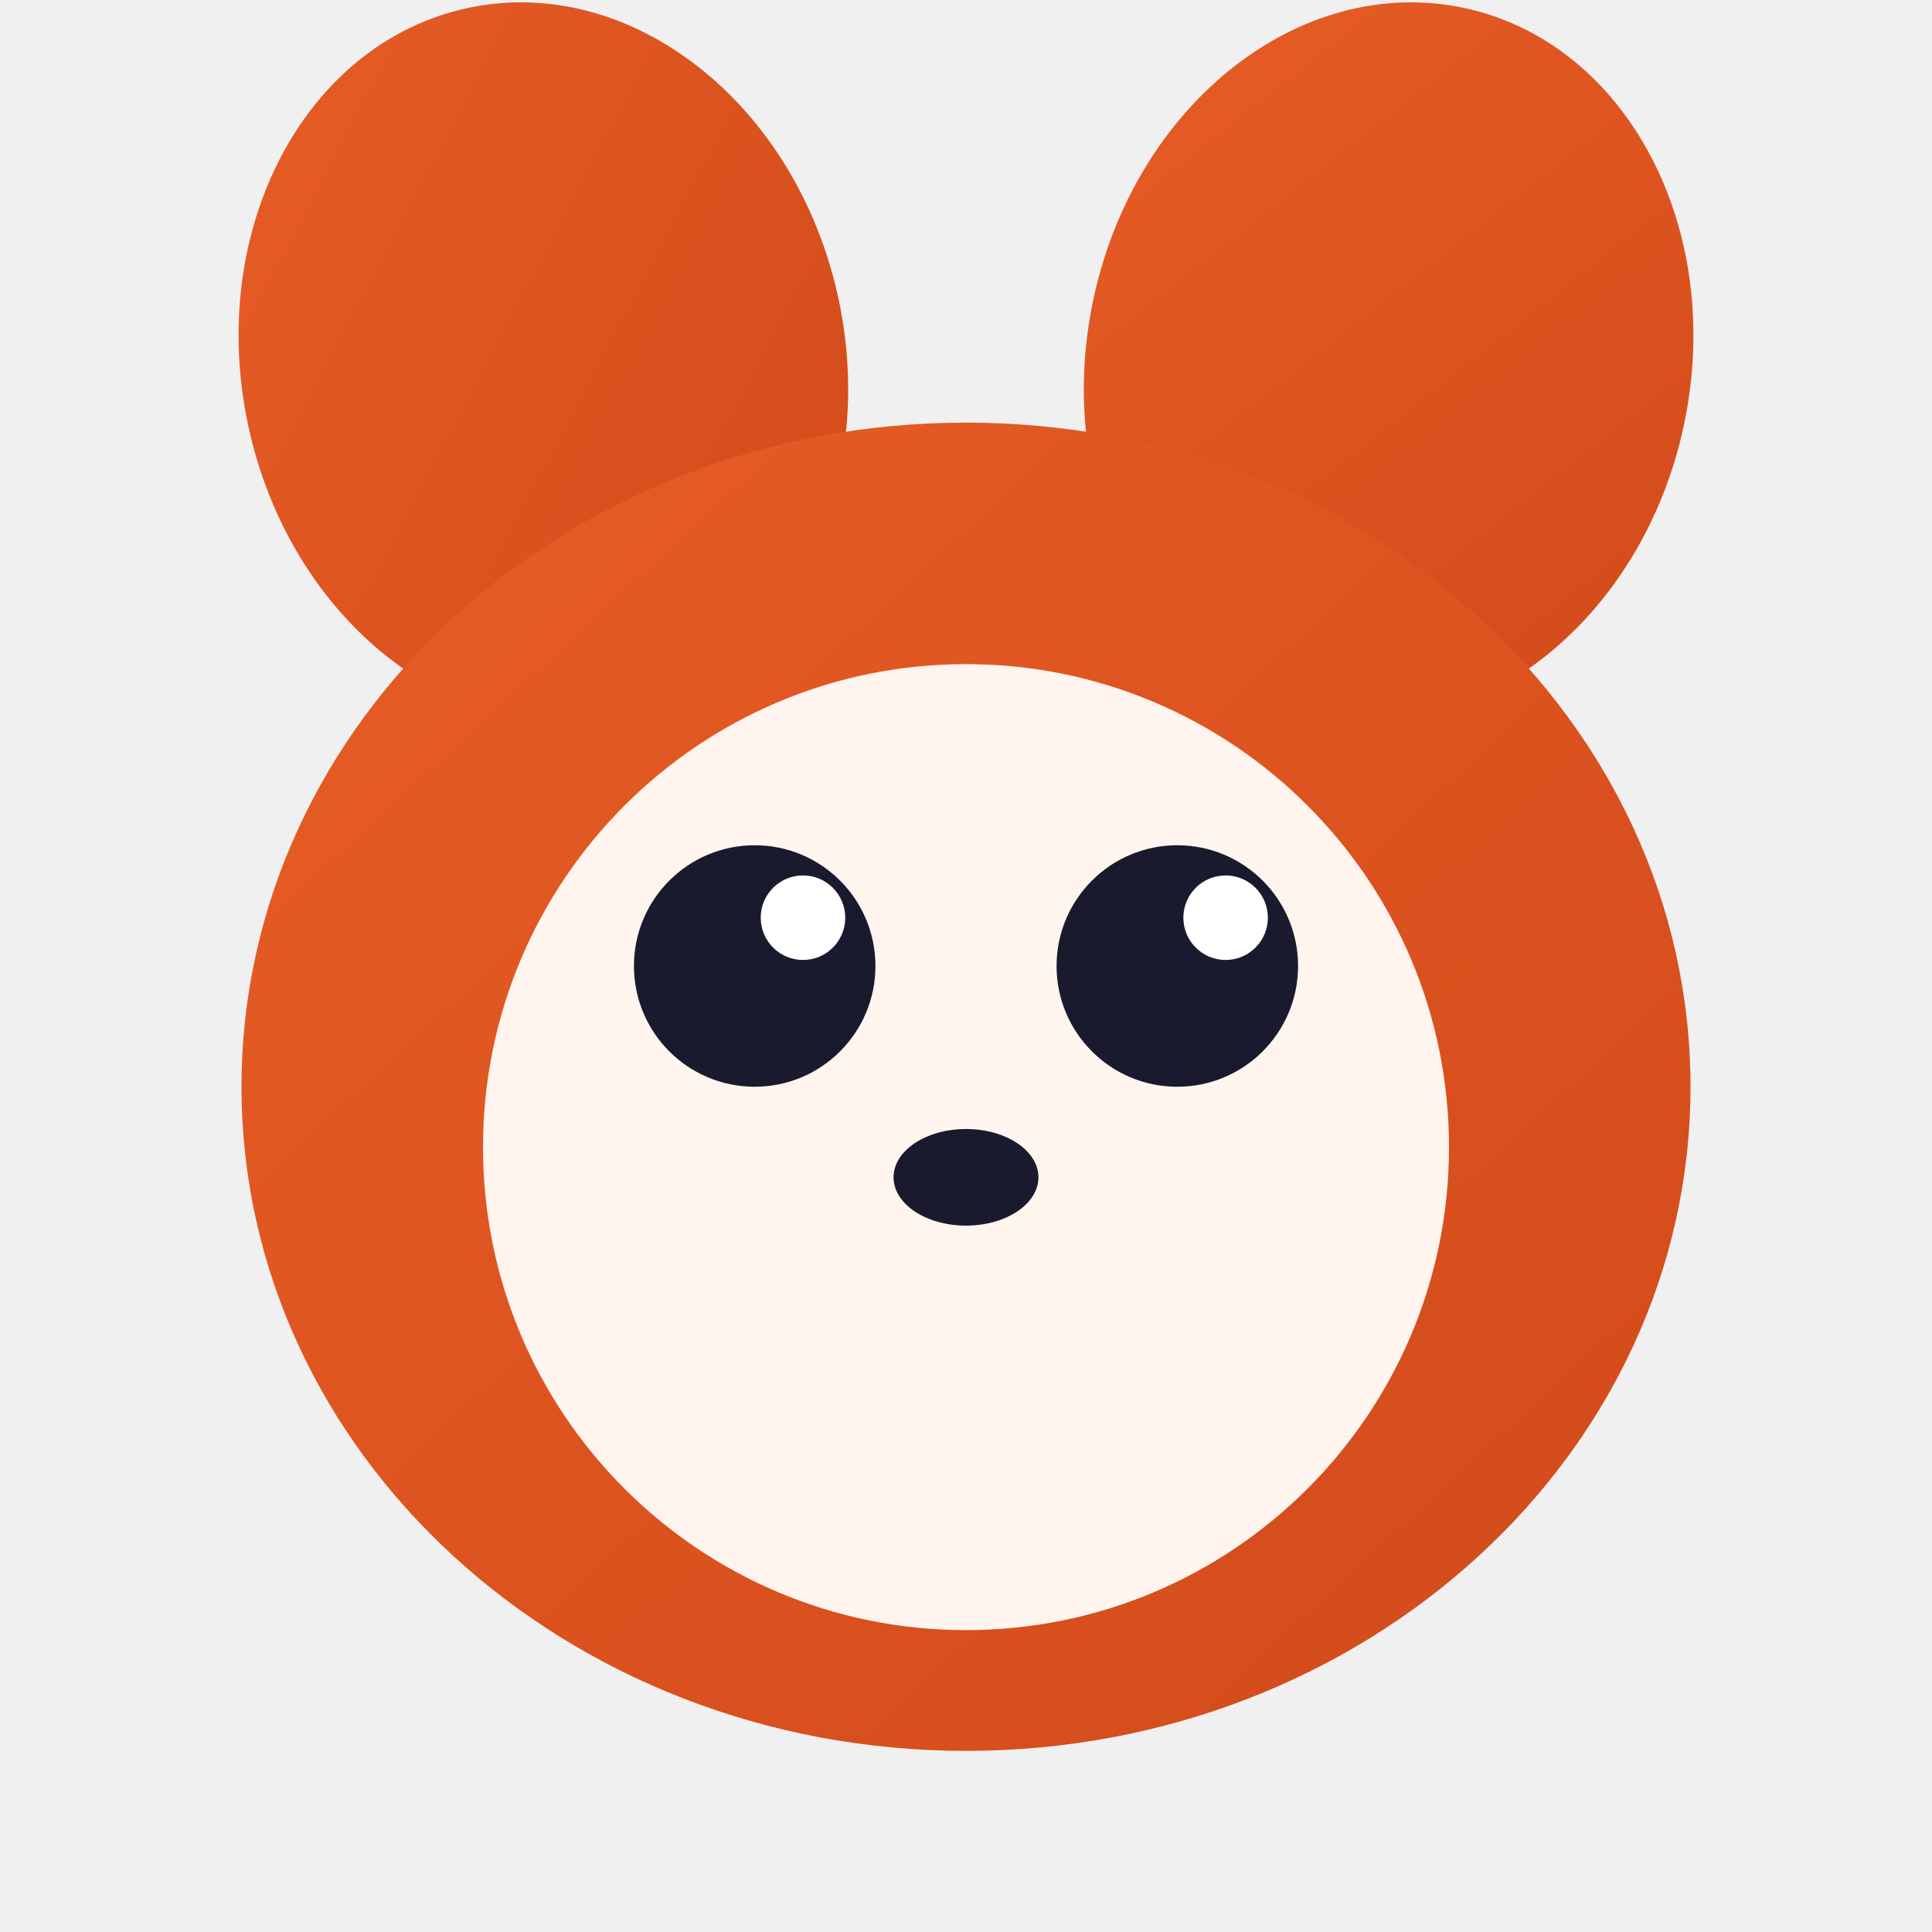
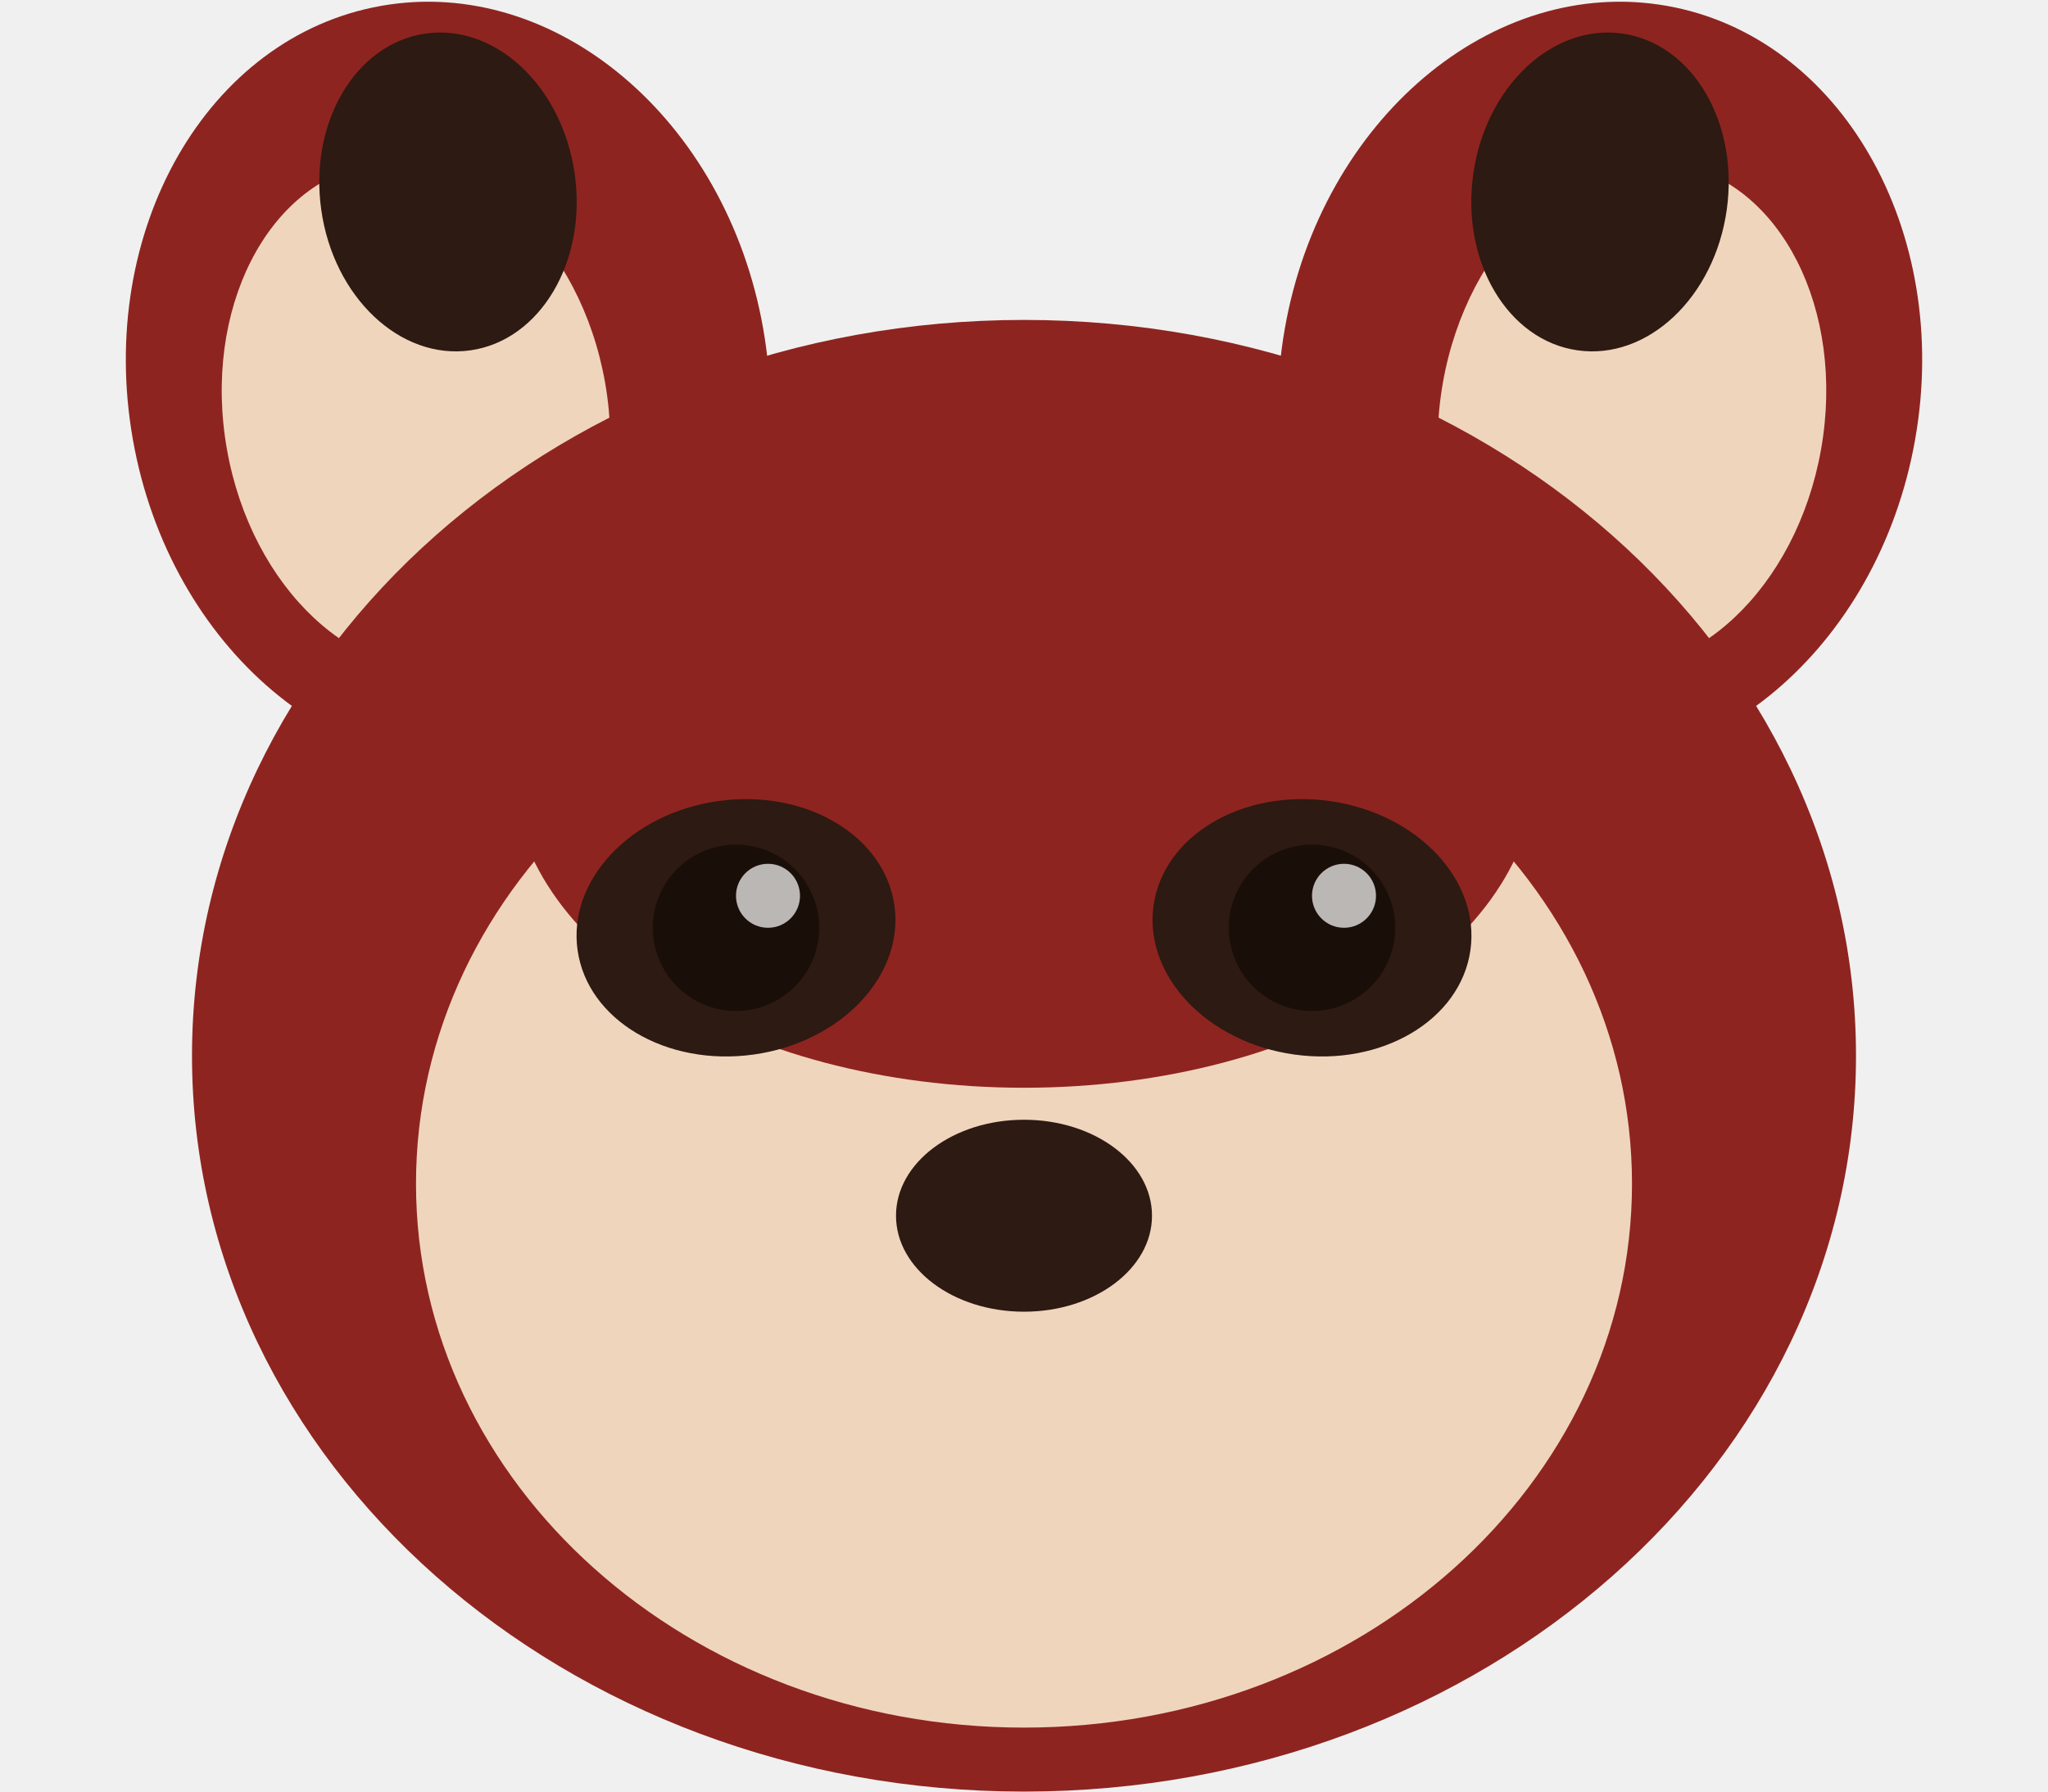
- <svg xmlns="http://www.w3.org/2000/svg" viewBox="0 0 32 32">
-   <defs>
-     <linearGradient id="f" x1="0%" y1="0%" x2="100%" y2="100%">
-       <stop offset="0%" style="stop-color:#E85D26" />
-       <stop offset="100%" style="stop-color:#D14A1A" />
-     </linearGradient>
-   </defs>
-   <ellipse cx="9" cy="6" rx="5" ry="6" fill="url(#f)" transform="rotate(-12, 9, 6)" />
-   <ellipse cx="23" cy="6" rx="5" ry="6" fill="url(#f)" transform="rotate(12, 23, 6)" />
-   <ellipse cx="16" cy="18" rx="12" ry="11" fill="url(#f)" />
-   <ellipse cx="16" cy="19" rx="8" ry="8" fill="#FFF5EE" />
-   <circle cx="12.5" cy="16" r="2" fill="#1A1A2E" />
-   <circle cx="19.5" cy="16" r="2" fill="#1A1A2E" />
-   <circle cx="13.3" cy="15.2" r="0.7" fill="white" />
-   <circle cx="20.3" cy="15.2" r="0.7" fill="white" />
-   <ellipse cx="16" cy="19.5" rx="1.2" ry="0.8" fill="#1A1A2E" />
+ <svg xmlns="http://www.w3.org/2000/svg" viewBox="0 0 32 28">
+   <ellipse cx="7" cy="6" rx="5" ry="6" fill="#8E2420" transform="rotate(-10, 7, 6)" />
+   <ellipse cx="25" cy="6" rx="5" ry="6" fill="#8E2420" transform="rotate(10, 25, 6)" />
+   <ellipse cx="6.5" cy="6.5" rx="3" ry="4" fill="#F0D5BD" transform="rotate(-10, 6.5, 6.5)" />
+   <ellipse cx="25.5" cy="6.5" rx="3" ry="4" fill="#F0D5BD" transform="rotate(10, 25.5, 6.5)" />
+   <ellipse cx="7" cy="3" rx="2" ry="2.5" fill="#2D1A12" transform="rotate(-8, 7, 3)" />
+   <ellipse cx="25" cy="3" rx="2" ry="2.5" fill="#2D1A12" transform="rotate(8, 25, 3)" />
+   <ellipse cx="16" cy="16.5" rx="13" ry="11.5" fill="#8E2420" />
+   <ellipse cx="16" cy="18.5" rx="9.5" ry="8.5" fill="#F0D5BD" />
+   <ellipse cx="16" cy="12" rx="8" ry="5" fill="#8E2420" />
+   <ellipse cx="11.5" cy="14.5" rx="2.5" ry="2" fill="#2D1A12" transform="rotate(-8, 11.5, 14.5)" />
+   <ellipse cx="20.5" cy="14.5" rx="2.5" ry="2" fill="#2D1A12" transform="rotate(8, 20.5, 14.5)" />
+   <circle cx="11.5" cy="14.5" r="1.3" fill="#1A0E08" />
+   <circle cx="20.5" cy="14.5" r="1.3" fill="#1A0E08" />
+   <circle cx="12" cy="14" r="0.5" fill="white" opacity="0.7" />
+   <circle cx="21" cy="14" r="0.5" fill="white" opacity="0.7" />
+   <ellipse cx="16" cy="19" rx="2" ry="1.5" fill="#2D1A12" />
</svg>
